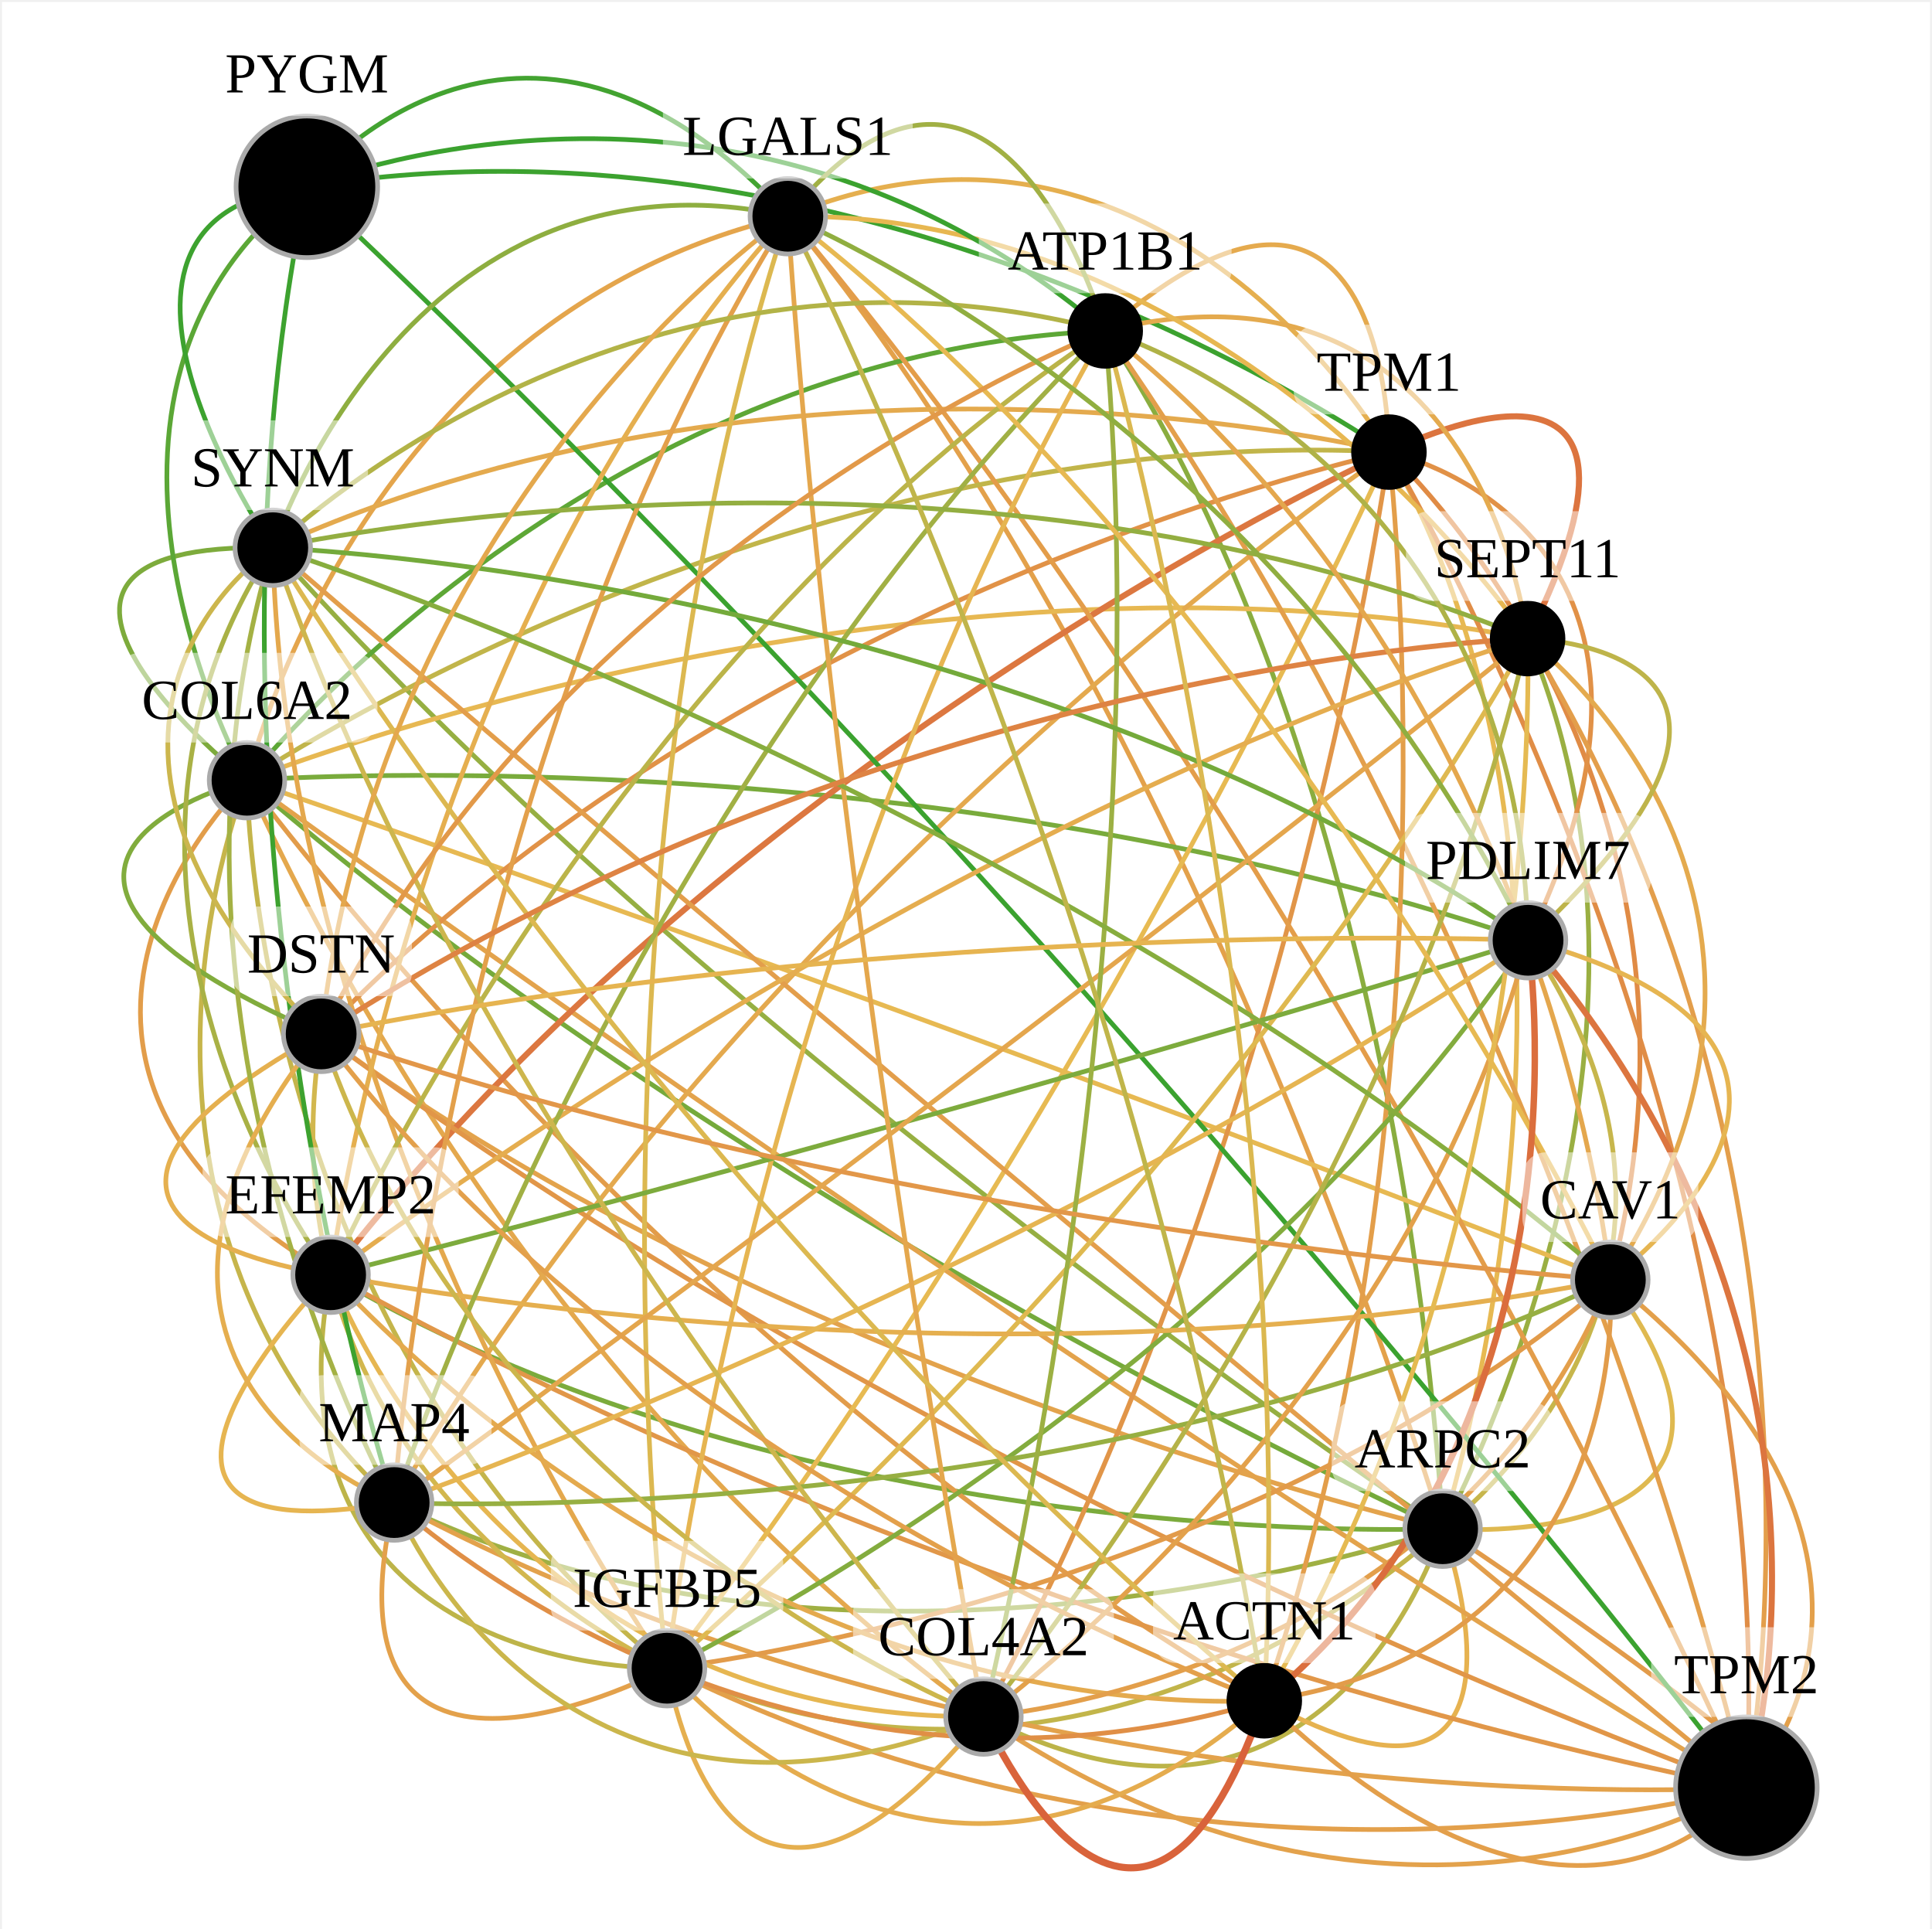
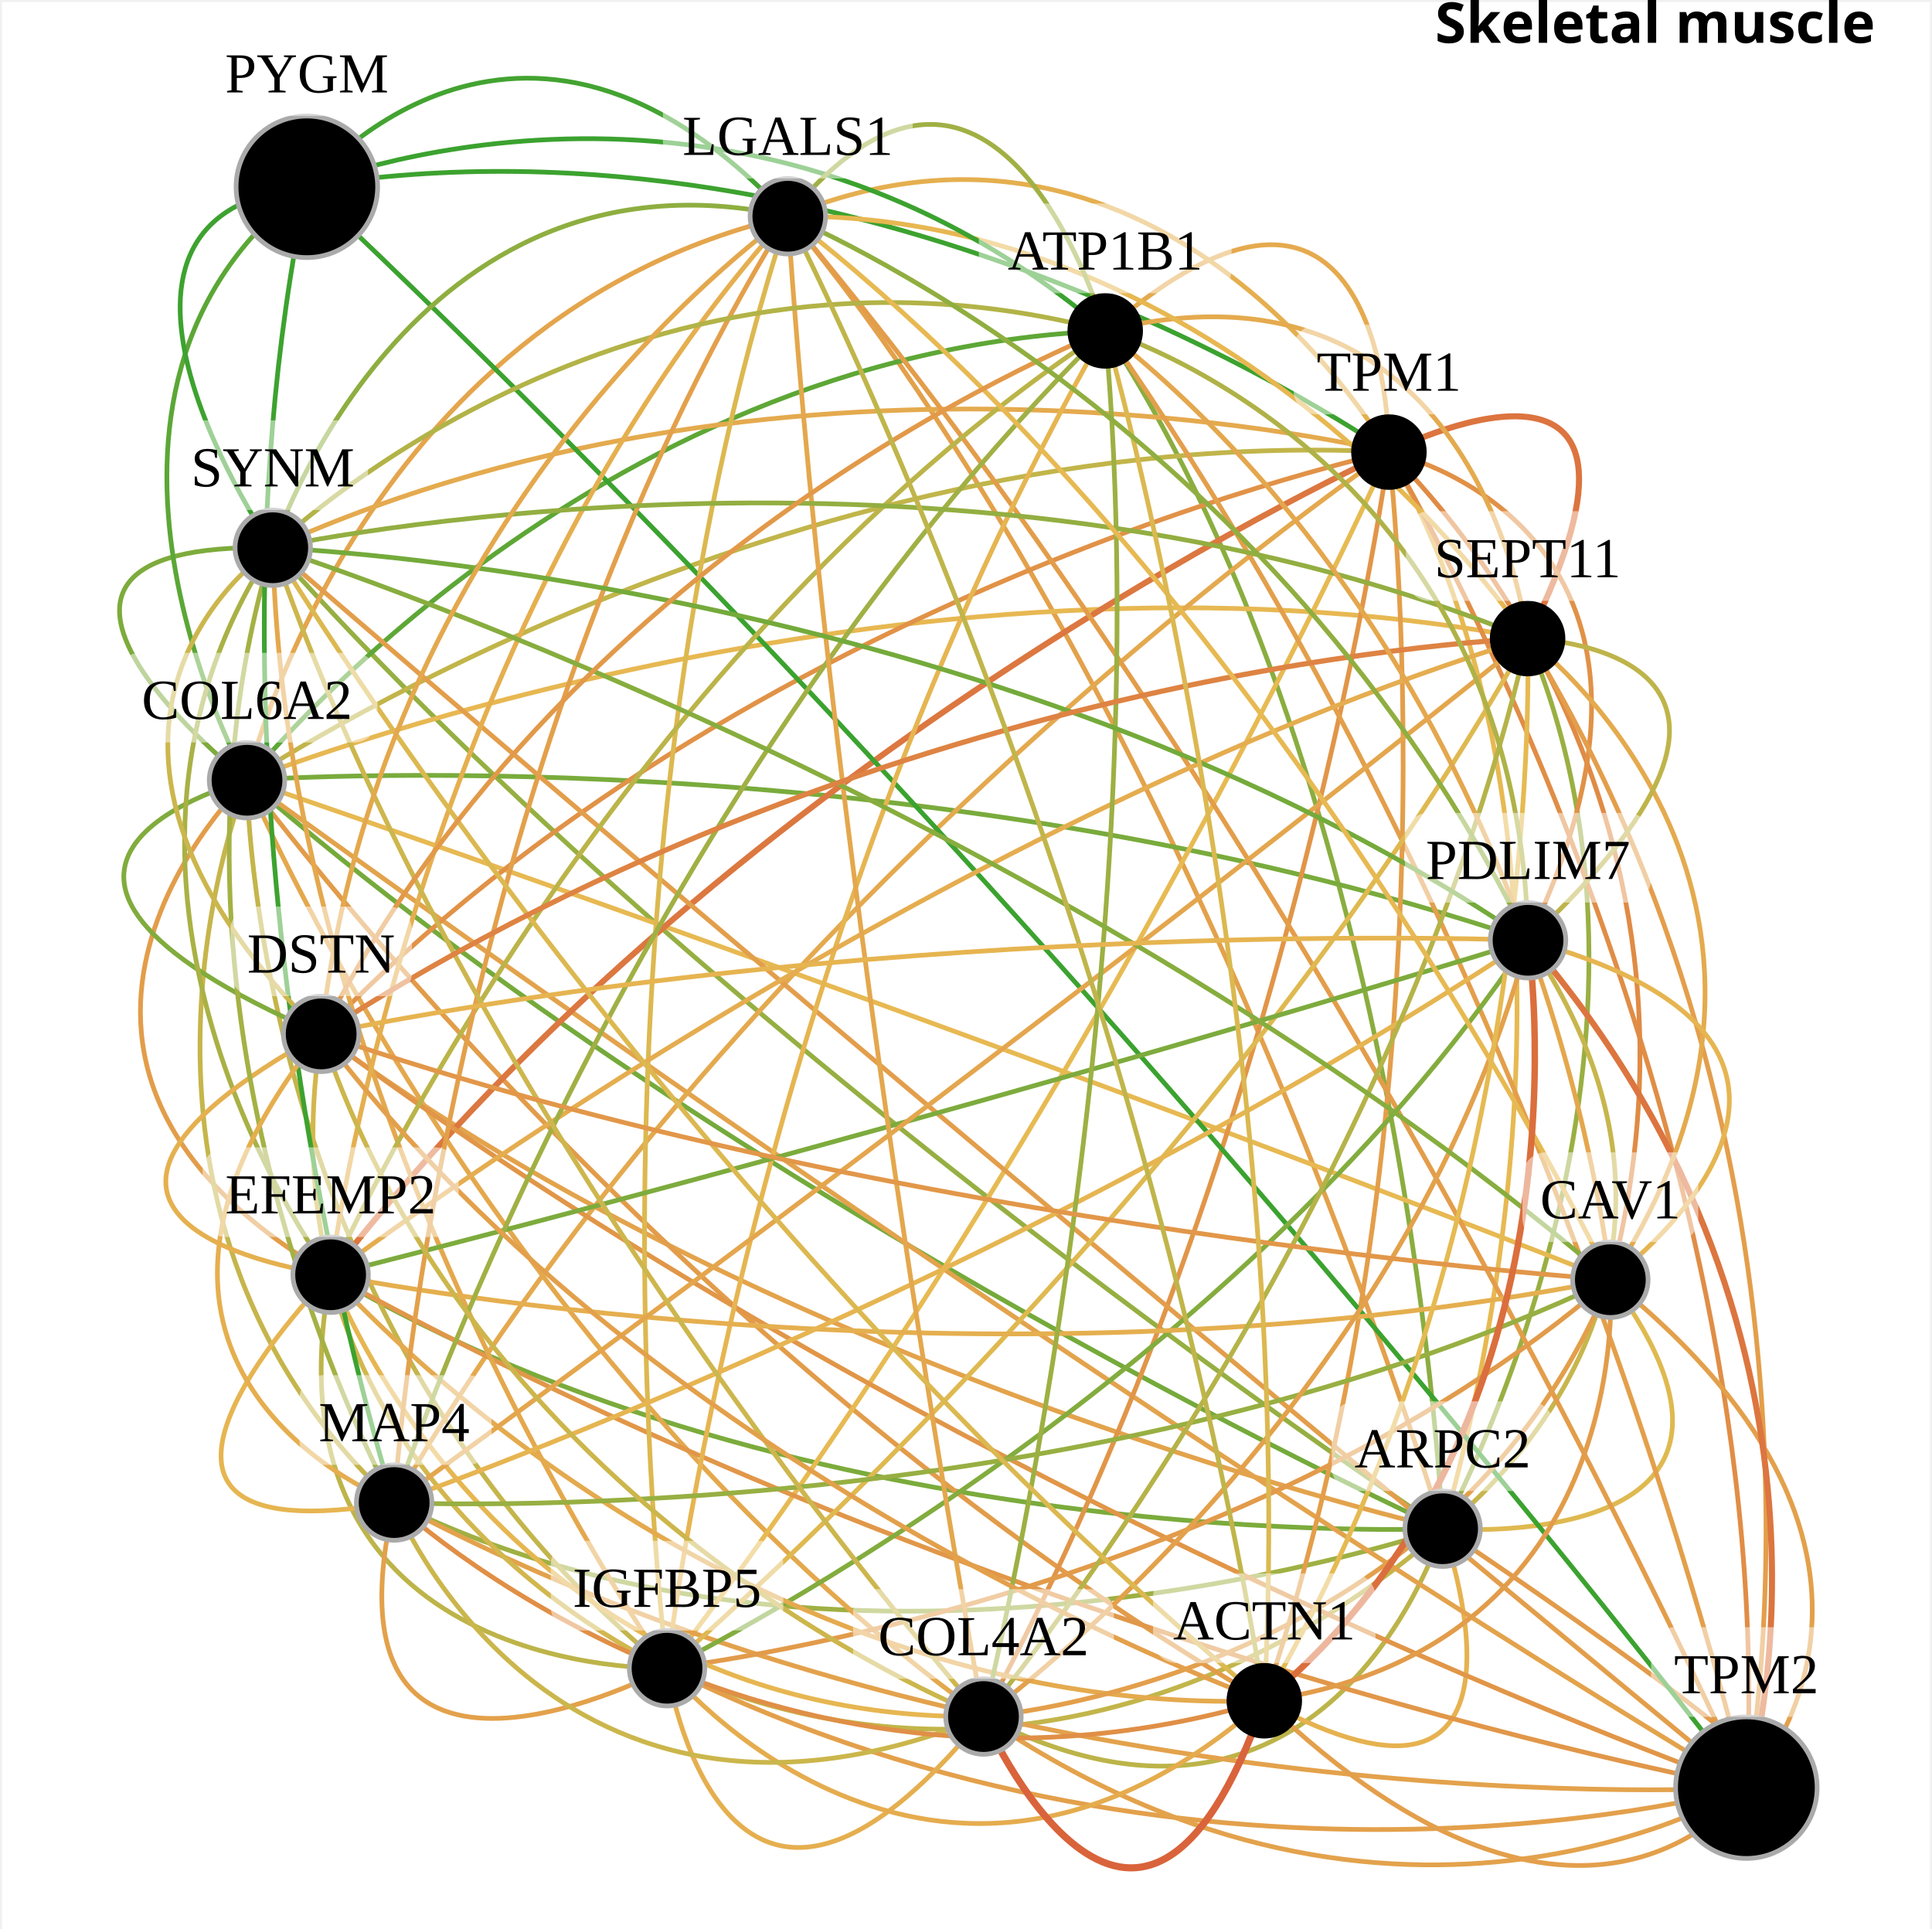
<svg xmlns="http://www.w3.org/2000/svg" height="410.492" width="411.286" version="1.1" id="svg252">
  <defs id="defs256">
    <linearGradient id="legend2" x1="3.553" y1="0" x2="73.91" y2="0" spreadMethod="pad" gradientTransform="matrix(4.999002,0,0,0.1009899,22.32104,410.7856)" gradientUnits="userSpaceOnUse">
      <stop offset="0%" style="stop-color: rgb(44, 160, 44);" id="stop2" />
      <stop offset="25%" style="stop-color: rgb(228, 164, 76);" id="stop4" />
      <stop offset="50%" style="stop-color: rgb(219, 109, 61);" id="stop6" />
      <stop offset="75%" style="stop-color: rgb(211, 55, 47);" id="stop8" />
      <stop offset="100%" style="stop-color: rgb(202, 0, 32);" id="stop10" />
    </linearGradient>
    <clipPath clipPathUnits="userSpaceOnUse" id="clipPath1221">
      <rect style="fill:none;stroke:#000000;stroke-width:1.355;stroke-linecap:round;stroke-linejoin:round;stroke-miterlimit:4;stroke-dasharray:1.355, 16.261;stroke-dashoffset:0" id="rect1223" width="403.202" height="396.513" x="74.897" y="130.292" />
    </clipPath>
    <linearGradient id="legend2-1" x1="3.553" y1="0" x2="73.91" y2="0" spreadMethod="pad" gradientTransform="matrix(7.035624,0,0,0.1421338,-25,15.27081)" gradientUnits="userSpaceOnUse">
      <stop offset="0%" style="stop-color: rgb(44, 160, 44);" id="stop2-9" />
      <stop offset="25%" style="stop-color: rgb(228, 164, 76);" id="stop4-6" />
      <stop offset="50%" style="stop-color: rgb(219, 109, 61);" id="stop6-9" />
      <stop offset="75%" style="stop-color: rgb(211, 55, 47);" id="stop8-3" />
      <stop offset="100%" style="stop-color: rgb(202, 0, 32);" id="stop10-3" />
    </linearGradient>
    <clipPath clipPathUnits="userSpaceOnUse" id="clipPath1307">
      <rect style="fill:none;stroke:#000000;stroke-width:1.333;stroke-linecap:round;stroke-linejoin:round;stroke-dasharray:1.333, 16" id="rect1309" width="472.394" height="499.339" x="36.836" y="47.543" />
    </clipPath>
    <clipPath clipPathUnits="userSpaceOnUse" id="clipPath1181">
      <rect style="fill:none;stroke:#000000;stroke-width:1.333;stroke-linecap:round;stroke-linejoin:round;stroke-dasharray:1.333, 16" id="rect1183" width="469.345" height="474.886" x="37.243" y="61.076" />
    </clipPath>
    <clipPath clipPathUnits="userSpaceOnUse" id="clipPath1126">
      <rect style="fill:none;stroke:#000000;stroke-width:1.333;stroke-linecap:round;stroke-linejoin:round;stroke-dasharray:1.333, 16" id="rect1128" width="466.701" height="479.678" x="37.268" y="58.059" />
    </clipPath>
    <clipPath clipPathUnits="userSpaceOnUse" id="clipPath1179">
      <rect style="fill:none;stroke:#000000;stroke-width:1.333;stroke-linecap:round;stroke-linejoin:round;stroke-dasharray:1.333, 16" id="rect1181" width="448.352" height="478.242" x="39.994" y="53.454" />
    </clipPath>
  </defs>
  <rect style="fill:#ffffff;fill-opacity:1;stroke:none;stroke-width:0.865;stroke-linecap:round;stroke-linejoin:round;stroke-miterlimit:4;stroke-dasharray:0.865, 10.377;stroke-dashoffset:0" id="rect1456" width="410.422" height="429.628" x="0.432" y="0.432" />
  <g id="g252" clip-path="url(#clipPath1179)" transform="matrix(0.8369285,0,0,0.8369285,-13.79548,-40.92415)">
    <rect class="canvas" width="540" height="600" style="fill:none" id="rect2" x="0" y="0" />
    <g transform="matrix(1.2,0,0,1.2,-73.4654,-63.34797)" id="g250">
      <path class="edge" id="245" style="fill:none;stroke:#75aa3b;stroke-width:1" d="m 380.744,417.564 c 0,0 -149.257,-68.063 -253.43,-158.647" />
      <path class="edge" id="251" style="fill:none;stroke:#e7b952;stroke-width:1" d="m 380.744,417.564 c 0,0 42.18,-133.853 -11.38,-228.204" />
      <path class="edge" id="252" style="fill:none;stroke:#e29b4a;stroke-width:1" d="m 380.744,417.564 c 0,0 97.048,64.632 64.384,54.881" />
      <path class="edge" id="253" style="fill:none;stroke:#c2b54a;stroke-width:1" d="m 380.744,417.564 c 0,0 -72.275,70.859 -164.396,29.564" />
      <path class="edge" id="256" style="fill:none;stroke:#7bab3c;stroke-width:1" d="m 380.744,417.564 c 0,0 -135.41,5.879 -235.706,-53.832" />
      <path class="edge" id="257" style="fill:none;stroke:#9fb043;stroke-width:1" d="m 380.744,417.564 c 0,0 -125.036,42.8 -222.24,-5.548" />
      <path class="edge" id="262" style="fill:none;stroke:#bcb449;stroke-width:1" d="m 380.744,417.564 c 0,0 -23.624,77.952 -97.324,39.809" />
      <path class="edge" id="263" style="fill:none;stroke:#96af42;stroke-width:1" d="m 380.744,417.564 c 0,0 -153.011,-101.296 -247.969,-207.929" />
      <path class="edge" id="266" style="fill:none;stroke:#9aaf42;stroke-width:1" d="m 380.744,417.564 c 0,0 55.512,-100.019 18.012,-188.675" />
      <path class="edge" id="268" style="fill:none;stroke:#dfb950;stroke-width:1" d="m 380.744,417.564 c 0,0 79.327,6.329 35.556,-52.781" />
      <path class="edge" id="275" style="fill:none;stroke:#8aad3f;stroke-width:1" d="m 380.744,417.564 c 0,0 -6.693,-155.188 -71.518,-253.889" />
      <path class="edge" id="276" style="fill:none;stroke:#e3a14b;stroke-width:1" d="m 380.744,417.564 c 0,0 -51.24,-172.247 -138.792,-278.193" />
      <path class="edge" id="280" style="fill:none;stroke:#c7b64c;stroke-width:1" d="m 380.744,417.564 c 0,0 68.741,-50.219 18.109,-124.725" />
      <path class="edge" id="283" style="fill:none;stroke:#e6b250;stroke-width:1" d="m 380.744,417.564 c 0,0 25.718,71.179 -37.799,36.463" />
      <path class="edge" id="288" style="fill:none;stroke:#e3a34c;stroke-width:1" d="m 380.744,417.564 c 0,0 -139.898,-31.984 -237.709,-104.882" />
      <path class="edge" id="296" style="fill:none;stroke:#c1b54a;stroke-width:1" d="m 127.314,258.918 c 0,0 113.434,-76.302 242.05,-69.558" />
      <path class="edge" id="297" style="fill:none;stroke:#e3a34c;stroke-width:1" d="m 127.314,258.918 c 0,0 174.98,127.662 317.815,213.528" />
      <path class="edge" id="298" style="fill:none;stroke:#c4b54b;stroke-width:1" d="m 127.314,258.918 c 0,0 0.224,116.298 89.034,188.211" />
      <path class="edge" id="301" style="fill:none;stroke:#e29d4a;stroke-width:1" d="m 127.314,258.918 c 0,0 -61.127,58.67 17.724,104.814" />
      <path class="edge" id="302" style="fill:none;stroke:#c6b54b;stroke-width:1" d="m 127.314,258.918 c 0,0 -36.847,89.81 31.19,153.098" />
      <path class="edge" id="307" style="fill:none;stroke:#e4a84d;stroke-width:1" d="m 127.314,258.918 c 0,0 51.008,122.266 156.107,198.456" />
      <path class="edge" id="308" style="fill:none;stroke:#7dab3c;stroke-width:1" d="m 127.314,258.918 c 0,0 -64.293,-50.756 5.461,-49.282" />
      <path class="edge" id="311" style="fill:none;stroke:#e7b852;stroke-width:1" d="m 127.314,258.918 c 0,0 138.668,-55.059 271.442,-30.028" />
      <path class="edge" id="313" style="fill:none;stroke:#e7b952;stroke-width:1" d="m 127.314,258.918 c 0,0 147.622,50.216 288.986,105.866" />
      <path class="edge" id="319" style="fill:none;stroke:#5ba736;stroke-width:1" d="m 127.314,258.918 c 0,0 -45.632,-82.086 12.688,-125.783" />
      <path class="edge" id="320" style="fill:none;stroke:#5da736;stroke-width:1" d="m 127.314,258.918 c 0,0 71.839,-90.676 181.912,-95.242" />
      <path class="edge" id="321" style="fill:none;stroke:#e4a54c;stroke-width:1" d="m 127.314,258.918 c 0,0 22.964,-98.265 114.638,-119.547" />
      <path class="edge" id="325" style="fill:none;stroke:#79ab3c;stroke-width:1" d="m 127.314,258.918 c 0,0 140.175,-10.268 271.539,33.922" />
      <path class="edge" id="328" style="fill:none;stroke:#e29c4a;stroke-width:1" d="m 127.314,258.918 c 0,0 89.008,121.091 215.631,195.11" />
      <path class="edge" id="333" style="fill:none;stroke:#81ac3d;stroke-width:1" d="m 127.314,258.918 c 0,0 -68.142,17.519 15.721,53.765" />
      <path class="edge" id="546" style="fill:none;stroke:#e08d46;stroke-width:1" d="m 369.364,189.36 c 0,0 83.627,140.804 75.765,283.085" />
      <path class="edge" id="547" style="fill:none;stroke:#e7ba52;stroke-width:1" d="m 369.364,189.36 c 0,0 -61.89,138.593 -153.016,257.769" />
      <path class="edge" id="550" style="fill:none;stroke:#dc7740;stroke-width:1.259" d="m 369.364,189.36 c 0,0 -137.596,62.29 -224.325,174.372" />
      <path class="edge" id="551" style="fill:none;stroke:#e4a94e;stroke-width:1" d="m 369.364,189.36 c 0,0 -135.945,92.616 -210.859,222.656" />
      <path class="edge" id="556" style="fill:none;stroke:#e19548;stroke-width:1" d="m 369.364,189.36 c 0,0 -19.653,145.232 -85.943,268.014" />
      <path class="edge" id="557" style="fill:none;stroke:#e4aa4e;stroke-width:1" d="m 369.364,189.36 c 0,0 -123.786,-30.608 -236.589,20.276" />
      <path class="edge" id="560" style="fill:none;stroke:#dc743f;stroke-width:1.288" d="m 369.364,189.36 c 0,0 65.618,-33.259 29.393,39.53" />
      <path class="edge" id="562" style="fill:none;stroke:#e08b45;stroke-width:1.007" d="m 369.364,189.36 c 0,0 74.962,68.187 46.936,175.424" />
      <path class="edge" id="568" style="fill:none;stroke:#3ca22f;stroke-width:1" d="m 369.364,189.36 c 0,0 -108.36,-75.949 -229.362,-56.225" />
      <path class="edge" id="569" style="fill:none;stroke:#e5aa4e;stroke-width:1" d="m 369.364,189.36 c 0,0 0.632,-78.489 -60.138,-25.685" />
      <path class="edge" id="570" style="fill:none;stroke:#e5af4f;stroke-width:1" d="m 369.364,189.36 c 0,0 -47.184,-83.035 -127.411,-49.989" />
      <path class="edge" id="574" style="fill:none;stroke:#e19147;stroke-width:1" d="m 369.364,189.36 c 0,0 72.078,15.176 29.489,103.48" />
      <path class="edge" id="577" style="fill:none;stroke:#e39e4a;stroke-width:1" d="m 369.364,189.36 c 0,0 16.174,138.596 -26.418,264.667" />
      <path class="edge" id="582" style="fill:none;stroke:#e19247;stroke-width:1" d="m 369.364,189.36 c 0,0 -135.923,28.988 -226.329,123.323" />
      <path class="edge" id="585" style="fill:none;stroke:#e3a04b;stroke-width:1" d="m 445.128,472.445 c 0,0 -113.118,31.935 -228.781,-25.317" />
      <path class="edge" id="588" style="fill:none;stroke:#e19749;stroke-width:1" d="m 445.128,472.445 c 0,0 -152.364,-27.413 -300.09,-108.713" />
      <path class="edge" id="589" style="fill:none;stroke:#e3a24c;stroke-width:1" d="m 445.128,472.445 c 0,0 -155.283,9.718 -286.624,-60.429" />
      <path class="edge" id="594" style="fill:none;stroke:#e3a24c;stroke-width:1" d="m 445.128,472.445 c 0,0 -73.397,45.422 -161.708,-15.071" />
      <path class="edge" id="595" style="fill:none;stroke:#e39e4b;stroke-width:1" d="m 445.128,472.445 c 0,0 -156.6,-128.617 -312.353,-262.809" />
      <path class="edge" id="598" style="fill:none;stroke:#e39e4b;stroke-width:1" d="m 445.128,472.445 c 0,0 24.751,-127.002 -46.372,-243.556" />
      <path class="edge" id="600" style="fill:none;stroke:#e3a04b;stroke-width:1" d="m 445.128,472.445 c 0,0 45.957,-47.944 -28.829,-107.662" />
      <path class="edge" id="606" style="fill:none;stroke:#3ba22f;stroke-width:1" d="m 445.128,472.445 c 0,0 -138.103,-181.847 -305.127,-339.311" />
      <path class="edge" id="607" style="fill:none;stroke:#e39f4b;stroke-width:1" d="m 445.128,472.445 c 0,0 -38.413,-169.782 -135.902,-308.77" />
      <path class="edge" id="608" style="fill:none;stroke:#e39d4a;stroke-width:1" d="m 445.128,472.445 c 0,0 -85.115,-192.904 -203.176,-333.074" />
      <path class="edge" id="612" style="fill:none;stroke:#dc753f;stroke-width:1.282" d="m 445.128,472.445 c 0,0 28.834,-92.471 -46.275,-179.606" />
      <path class="edge" id="615" style="fill:none;stroke:#e39f4b;stroke-width:1" d="m 445.128,472.445 c 0,0 -33.717,47.378 -102.183,-18.418" />
      <path class="edge" id="620" style="fill:none;stroke:#e19648;stroke-width:1" d="m 445.128,472.445 c 0,0 -167.641,-59.441 -302.094,-159.763" />
      <path class="edge" id="625" style="fill:none;stroke:#bdb449;stroke-width:1" d="m 216.348,447.129 c 0,0 -87.519,2.575 -71.31,-83.396" />
      <path class="edge" id="626" style="fill:none;stroke:#e3a14b;stroke-width:1" d="m 216.348,447.129 c 0,0 -75.258,40.02 -57.844,-35.112" />
      <path class="edge" id="631" style="fill:none;stroke:#e5af4f;stroke-width:1" d="m 216.348,447.129 c 0,0 11.61,78.195 67.073,10.245" />
      <path class="edge" id="632" style="fill:none;stroke:#e4a84d;stroke-width:1" d="m 216.348,447.129 c 0,0 -80.763,-114.658 -83.573,-237.493" />
      <path class="edge" id="635" style="fill:none;stroke:#dfb950;stroke-width:1" d="m 216.348,447.129 c 0,0 114.937,-98.363 182.408,-218.239" />
      <path class="edge" id="637" style="fill:none;stroke:#e29b4a;stroke-width:1" d="m 216.348,447.129 c 0,0 120.061,-13.372 199.952,-82.345" />
      <path class="edge" id="644" style="fill:none;stroke:#e6b551;stroke-width:1" d="m 216.348,447.129 c 0,0 17.083,-150.852 92.878,-283.453" />
      <path class="edge" id="645" style="fill:none;stroke:#dcb850;stroke-width:1" d="m 216.348,447.129 c 0,0 -21.139,-164.325 25.604,-307.758" />
      <path class="edge" id="649" style="fill:none;stroke:#83ac3e;stroke-width:1" d="m 216.348,447.129 c 0,0 117.839,-57.562 182.505,-154.289" />
      <path class="edge" id="652" style="fill:none;stroke:#e5ac4e;stroke-width:1" d="m 216.348,447.129 c 0,0 55.932,69.234 126.597,6.899" />
      <path class="edge" id="657" style="fill:none;stroke:#d2b74e;stroke-width:1" d="m 216.348,447.129 c 0,0 -88.448,-38.608 -73.313,-134.446" />
      <path class="edge" id="731" style="fill:none;stroke:#e6b551;stroke-width:1" d="m 145.038,363.732 c 0,0 -60.33,61.18 13.466,48.284" />
      <path class="edge" id="736" style="fill:none;stroke:#e6b651;stroke-width:1" d="m 145.038,363.732 c 0,0 34.629,94.996 138.382,93.642" />
      <path class="edge" id="737" style="fill:none;stroke:#a9b145;stroke-width:1" d="m 145.038,363.732 c 0,0 -60.56,-80.757 -12.263,-154.096" />
      <path class="edge" id="740" style="fill:none;stroke:#e5ad4f;stroke-width:1" d="m 145.038,363.732 c 0,0 126.859,-95.954 253.718,-134.843" />
      <path class="edge" id="742" style="fill:none;stroke:#e5af4f;stroke-width:1" d="m 145.038,363.732 c 0,0 136.278,27.495 271.262,1.052" />
      <path class="edge" id="749" style="fill:none;stroke:#bbb449;stroke-width:1" d="m 145.038,363.732 c 0,0 56.952,-129.21 164.188,-200.057" />
      <path class="edge" id="750" style="fill:none;stroke:#e5af4f;stroke-width:1" d="m 145.038,363.732 c 0,0 16.886,-135.797 96.914,-224.361" />
      <path class="edge" id="754" style="fill:none;stroke:#7dab3d;stroke-width:1" d="m 145.038,363.732 c 0,0 123.837,-30.927 253.815,-70.893" />
      <path class="edge" id="757" style="fill:none;stroke:#e4aa4e;stroke-width:1" d="m 145.038,363.732 c 0,0 82.257,94.23 197.907,90.295" />
      <path class="edge" id="762" style="fill:none;stroke:#e5b04f;stroke-width:1" d="m 145.038,363.732 c 0,0 -77.247,-9.522 -2.003,-51.05" />
      <path class="edge" id="769" style="fill:none;stroke:#cbb64c;stroke-width:1" d="m 158.504,412.016 c 0,0 32.935,82.799 124.916,45.358" />
      <path class="edge" id="770" style="fill:none;stroke:#a4b144;stroke-width:1" d="m 158.504,412.016 c 0,0 -56.672,-100.641 -25.729,-202.38" />
      <path class="edge" id="773" style="fill:none;stroke:#e4a64d;stroke-width:1" d="m 158.504,412.016 c 0,0 128.811,-93.379 240.252,-183.127" />
      <path class="edge" id="775" style="fill:none;stroke:#97af42;stroke-width:1" d="m 158.504,412.016 c 0,0 143.74,6.841 257.796,-47.232" />
      <path class="edge" id="781" style="fill:none;stroke:#3da22f;stroke-width:1" d="m 158.504,412.016 c 0,0 -46.642,-143.34 -18.502,-278.882" />
      <path class="edge" id="782" style="fill:none;stroke:#a1b044;stroke-width:1" d="m 158.504,412.016 c 0,0 48.106,-146.917 150.722,-248.341" />
      <path class="edge" id="783" style="fill:none;stroke:#e3a04b;stroke-width:1" d="m 158.504,412.016 c 0,0 9.464,-153.125 83.448,-272.645" />
      <path class="edge" id="787" style="fill:none;stroke:#e6b551;stroke-width:1" d="m 158.504,412.016 c 0,0 127.565,-44.576 240.349,-119.177" />
      <path class="edge" id="790" style="fill:none;stroke:#e08f46;stroke-width:1" d="m 158.504,412.016 c 0,0 77.846,73.686 184.441,42.011" />
      <path class="edge" id="795" style="fill:none;stroke:#e5ae4f;stroke-width:1" d="m 158.504,412.016 c 0,0 -72.767,-27.493 -15.469,-99.334" />
      <path class="edge" id="920" style="fill:none;stroke:#cdb64d;stroke-width:1" d="m 283.42,457.374 c 0,0 -106.838,-120.017 -150.645,-247.738" />
      <path class="edge" id="923" style="fill:none;stroke:#b5b348;stroke-width:1" d="m 283.42,457.374 c 0,0 86.123,-102.622 115.336,-228.484" />
      <path class="edge" id="925" style="fill:none;stroke:#e39f4b;stroke-width:1" d="m 283.42,457.374 c 0,0 97.641,-6.922 132.879,-92.59" />
      <path class="edge" id="932" style="fill:none;stroke:#9cb043;stroke-width:1" d="m 283.42,457.374 c 0,0 38.341,-153.881 25.806,-293.699" />
      <path class="edge" id="933" style="fill:none;stroke:#e4a74d;stroke-width:1" d="m 283.42,457.374 c 0,0 -31.68,-170.771 -41.468,-318.003" />
      <path class="edge" id="937" style="fill:none;stroke:#e3a14b;stroke-width:1" d="m 283.42,457.374 c 0,0 88.902,-64.191 115.433,-164.534" />
      <path class="edge" id="940" style="fill:none;stroke:#d9633b;stroke-width:1.505" d="m 283.42,457.374 c 0,0 32.475,74.33 59.525,-3.347" />
      <path class="edge" id="945" style="fill:none;stroke:#ccb64c;stroke-width:1" d="m 283.42,457.374 c 0,0 -105.306,-40.414 -140.385,-144.691" />
      <path class="edge" id="950" style="fill:none;stroke:#93ae41;stroke-width:1" d="m 132.775,209.636 c 0,0 143.023,-31.105 265.981,19.254" />
      <path class="edge" id="952" style="fill:none;stroke:#87ad3e;stroke-width:1" d="m 132.775,209.636 c 0,0 162.541,51.873 283.525,155.148" />
      <path class="edge" id="958" style="fill:none;stroke:#3da22f;stroke-width:1" d="m 132.775,209.636 c 0,0 -48.661,-70.861 7.227,-76.501" />
      <path class="edge" id="959" style="fill:none;stroke:#b2b347;stroke-width:1" d="m 132.775,209.636 c 0,0 74.546,-73.014 176.451,-45.961" />
      <path class="edge" id="960" style="fill:none;stroke:#8eae40;stroke-width:1" d="m 132.775,209.636 c 0,0 28.561,-87.942 109.177,-70.265" />
      <path class="edge" id="964" style="fill:none;stroke:#74aa3b;stroke-width:1" d="m 132.775,209.636 c 0,0 152.927,5.838 266.078,83.204" />
      <path class="edge" id="967" style="fill:none;stroke:#dcb850;stroke-width:1" d="m 132.775,209.636 c 0,0 82.071,136.626 210.17,244.391" />
      <path class="edge" id="972" style="fill:none;stroke:#ccb64d;stroke-width:1" d="m 132.775,209.636 c 0,0 -56.307,36.975 10.26,103.047" />
      <path class="edge" id="1027" style="fill:none;stroke:#e4aa4e;stroke-width:1" d="m 398.756,228.89 c 0,0 71.329,53.177 17.544,135.894" />
      <path class="edge" id="1034" style="fill:none;stroke:#e4aa4e;stroke-width:1" d="m 398.756,228.89 c 0,0 -9.445,-85.001 -89.53,-65.214" />
      <path class="edge" id="1035" style="fill:none;stroke:#e7b751;stroke-width:1" d="m 398.756,228.89 c 0,0 -60.172,-90.596 -156.804,-89.519" />
      <path class="edge" id="1039" style="fill:none;stroke:#beb44a;stroke-width:1" d="m 398.756,228.89 c 0,0 67.605,1.21 0.097,63.95" />
      <path class="edge" id="1042" style="fill:none;stroke:#e5ba52;stroke-width:1" d="m 398.756,228.89 c 0,0 4.703,122.641 -55.811,225.138" />
      <path class="edge" id="1047" style="fill:none;stroke:#de8343;stroke-width:1.104" d="m 398.756,228.89 c 0,0 -133.602,4.495 -255.721,83.793" />
      <path class="edge" id="1079" style="fill:none;stroke:#e4a74d;stroke-width:1" d="m 416.3,364.784 c 0,0 -11.695,-125.862 -107.074,-201.109" />
      <path class="edge" id="1080" style="fill:none;stroke:#e7b952;stroke-width:1" d="m 416.3,364.784 c 0,0 -69.29,-144.323 -174.348,-225.413" />
      <path class="edge" id="1084" style="fill:none;stroke:#e6b551;stroke-width:1" d="m 416.3,364.784 c 0,0 67.03,-49.021 -17.447,-71.944" />
      <path class="edge" id="1087" style="fill:none;stroke:#e29c4a;stroke-width:1" d="m 416.3,364.784 c 0,0 6.264,78.025 -73.355,89.244" />
      <path class="edge" id="1092" style="fill:none;stroke:#e29749;stroke-width:1" d="m 416.3,364.784 c 0,0 -151.397,-10.282 -273.265,-52.101" />
      <path class="edge" id="1190" style="fill:none;stroke:#3ba22f;stroke-width:1" d="m 140.002,133.135 c 0,0 89.914,-37.225 169.224,30.541" />
      <path class="edge" id="1191" style="fill:none;stroke:#43a331;stroke-width:1" d="m 140.002,133.135 c 0,0 44.532,-55.741 101.95,6.236" />
      <path class="edge" id="1206" style="fill:none;stroke:#a1b044;stroke-width:1" d="m 309.226,163.675 c 0,0 -22.429,-79.413 -67.274,-24.304" />
      <path class="edge" id="1210" style="fill:none;stroke:#afb247;stroke-width:1" d="m 309.226,163.675 c 0,0 87.663,26.072 89.627,129.164" />
      <path class="edge" id="1213" style="fill:none;stroke:#dbb850;stroke-width:1" d="m 309.226,163.675 c 0,0 41.402,143.957 33.719,290.352" />
      <path class="edge" id="1218" style="fill:none;stroke:#e29949;stroke-width:1" d="m 309.226,163.675 c 0,0 -112.304,43.184 -166.191,149.007" />
      <path class="edge" id="1224" style="fill:none;stroke:#90ae40;stroke-width:1" d="m 241.952,139.371 c 0,0 102.631,41.747 156.901,153.469" />
      <path class="edge" id="1227" style="fill:none;stroke:#c0b54a;stroke-width:1" d="m 241.952,139.371 c 0,0 72.253,139.284 100.993,314.656" />
      <path class="edge" id="1232" style="fill:none;stroke:#e4a84d;stroke-width:1" d="m 241.952,139.371 c 0,0 -86.093,59.161 -98.917,173.312" />
      <path class="edge" id="1273" style="fill:none;stroke:#db6e3d;stroke-width:1.372" d="m 398.853,292.84 c 0,0 15.577,102.503 -55.908,161.188" />
      <path class="edge" id="1278" style="fill:none;stroke:#e6b450;stroke-width:1" d="m 398.853,292.84 c 0,0 -129.638,-5.266 -255.818,19.843" />
      <path class="edge" id="1302" style="fill:none;stroke:#e3a04b;stroke-width:1" d="m 342.945,454.027 c 0,0 -127.556,-45.559 -199.91,-141.345" />
      <g class="gene-group" id="9260" cx="398.853" cy="292.84" transform="translate(398.853,292.8396)">
        <circle class="gene" r="8" style="stroke:#aaaaaa;stroke-width:1" id="circle131" cx="0" cy="0" />
        <rect rx="5" ry="5" x="-26.086" y="-27" width="52.172" height="19" style="opacity:0.5;fill:#ffffff" id="rect133" />
        <text class="gene-name" text-anchor="middle" y="-13" id="text135">PDLIM7</text>
      </g>
      <g class="gene-group" id="7168" cx="369.364" cy="189.36" transform="translate(369.3636,189.36)">
        <circle class="gene" r="8" style="stroke-width:1" id="circle138" cx="0" cy="0" />
        <rect rx="5" ry="5" x="-20.188" y="-27" width="39.375" height="19" style="opacity:0.5;fill:#ffffff" id="rect140" />
        <text class="gene-name" text-anchor="middle" y="-13" id="text142">TPM1</text>
      </g>
      <g class="gene-group" id="30008" cx="145.038" cy="363.732" transform="translate(145.0382,363.7321)">
        <circle class="gene" r="8" style="stroke:#aaaaaa;stroke-width:1" id="circle145" cx="0" cy="0" />
        <rect rx="5" ry="5" x="-27.133" y="-27" width="54.266" height="19" style="opacity:0.5;fill:#ffffff" id="rect147" />
        <text class="gene-name" text-anchor="middle" y="-13" id="text149">EFEMP2</text>
      </g>
      <g class="gene-group" id="11034" cx="143.035" cy="312.683" transform="translate(143.035,312.6826)">
        <circle class="gene" r="8" style="stroke:#aaaaaa;stroke-width:1" id="circle152" cx="0" cy="0" />
        <rect rx="5" ry="5" x="-19.234" y="-27" width="38.469" height="19" style="opacity:0.5;fill:#ffffff" id="rect154" />
        <text class="gene-name" text-anchor="middle" y="-13" id="text156">DSTN</text>
      </g>
      <g class="gene-group" id="3956" cx="241.952" cy="139.371" transform="translate(241.9522,139.371)">
        <circle class="gene" r="8" style="stroke:#aaaaaa;stroke-width:1" id="circle159" cx="0" cy="0" />
        <rect rx="5" ry="5" x="-26.477" y="-27" width="52.953" height="19" style="opacity:0.5;fill:#ffffff" id="rect161" />
        <text class="gene-name" text-anchor="middle" y="-13" id="text163">LGALS1</text>
      </g>
      <g class="gene-group" id="10109" cx="380.744" cy="417.564" transform="translate(380.7441,417.5645)">
        <circle class="gene" r="8" style="stroke:#aaaaaa;stroke-width:1" id="circle166" cx="0" cy="0" />
        <rect rx="5" ry="5" x="-23.5" y="-27" width="47" height="19" style="opacity:0.5;fill:#ffffff" id="rect168" />
        <text class="gene-name" text-anchor="middle" y="-13" id="text170">ARPC2</text>
      </g>
      <g class="gene-group" id="1292" cx="127.314" cy="258.918" transform="translate(127.3138,258.9177)">
        <circle class="gene" r="8" style="stroke:#aaaaaa;stroke-width:1" id="circle173" cx="0" cy="0" />
        <rect rx="5" ry="5" x="-27.641" y="-27" width="55.281" height="19" style="opacity:0.5;fill:#ffffff" id="rect175" />
        <text class="gene-name" text-anchor="middle" y="-13" id="text177">COL6A2</text>
      </g>
      <g class="gene-group" id="23336" cx="132.775" cy="209.636" transform="translate(132.7751,209.6359)">
        <circle class="gene" r="8" style="stroke:#aaaaaa;stroke-width:1" id="circle180" cx="0" cy="0" />
        <rect rx="5" ry="5" x="-20.18" y="-27" width="40.359" height="19" style="opacity:0.5;fill:#ffffff" id="rect182" />
        <text class="gene-name" text-anchor="middle" y="-13" id="text184">SYNM</text>
      </g>
      <g class="gene-group" id="55752" cx="398.756" cy="228.89" transform="translate(398.7563,228.8896)">
        <circle class="gene" r="8" style="stroke-width:1" id="circle187" cx="0" cy="0" />
        <rect rx="5" ry="5" x="-25.781" y="-27" width="51.562" height="19" style="opacity:0.5;fill:#ffffff" id="rect189" />
        <text class="gene-name" text-anchor="middle" y="-13" id="text191">SEPT11</text>
      </g>
      <g class="gene-group" id="481" cx="309.226" cy="163.675" transform="translate(309.2261,163.6752)">
        <circle class="gene" r="8" style="stroke-width:1" id="circle194" cx="0" cy="0" />
        <rect rx="5" ry="5" x="-26.789" y="-27" width="53.578" height="19" style="opacity:0.5;fill:#ffffff" id="rect196" />
        <text class="gene-name" text-anchor="middle" y="-13" id="text198">ATP1B1</text>
      </g>
      <g class="gene-group" id="3488" cx="216.348" cy="447.129" transform="translate(216.3479,447.1285)">
        <circle class="gene" r="8" style="stroke:#aaaaaa;stroke-width:1" id="circle201" cx="0" cy="0" />
        <rect rx="5" ry="5" x="-24.641" y="-27" width="49.281" height="19" style="opacity:0.5;fill:#ffffff" id="rect203" />
        <text class="gene-name" text-anchor="middle" y="-13" id="text205">IGFBP5</text>
      </g>
      <g class="gene-group" id="87" cx="342.945" cy="454.027" transform="translate(342.9452,454.0273)">
        <circle class="gene" r="8" style="stroke-width:1" id="circle208" cx="0" cy="0" />
        <rect rx="5" ry="5" x="-23.578" y="-27" width="47.156" height="19" style="opacity:0.5;fill:#ffffff" id="rect210" />
        <text class="gene-name" text-anchor="middle" y="-13" id="text212">ACTN1</text>
      </g>
      <g class="gene-group" id="857" cx="416.3" cy="364.784" transform="translate(416.2999,364.7838)">
        <circle class="gene" r="8" style="stroke:#aaaaaa;stroke-width:1" id="circle215" cx="0" cy="0" />
        <rect rx="5" ry="5" x="-18.641" y="-27" width="37.281" height="19" style="opacity:0.5;fill:#ffffff" id="rect217" />
        <text class="gene-name" text-anchor="middle" y="-13" id="text219">CAV1</text>
      </g>
      <g class="gene-group" id="4134" cx="158.504" cy="412.016" transform="translate(158.5042,412.0161)">
        <circle class="gene" r="8" style="stroke:#aaaaaa;stroke-width:1" id="circle222" cx="0" cy="0" />
        <rect rx="5" ry="5" x="-20.055" y="-27" width="40.696" height="19" style="opacity:0.5;fill:#ffffff" id="rect224" />
        <text class="gene-name" text-anchor="middle" y="-13" id="text226">MAP4</text>
      </g>
      <g class="gene-group" id="1284" cx="283.42" cy="457.374" transform="translate(283.4205,457.3739)">
        <circle class="gene" r="8" style="stroke:#aaaaaa;stroke-width:1" id="circle229" cx="0" cy="0" />
        <rect rx="5" ry="5" x="-27.641" y="-27" width="55.281" height="19" style="opacity:0.5;fill:#ffffff" id="rect231" />
        <text class="gene-name" text-anchor="middle" y="-13" id="text233">COL4A2</text>
      </g>
      <g class="gene-group" id="5837" cx="140.002" cy="133.135" transform="translate(140.0019,133.1346)">
        <circle class="gene gene-query" r="15" style="stroke:#aaaaaa;stroke-width:1" id="circle236" cx="0" cy="0" />
        <rect rx="5" ry="5" x="-19.797" y="-34" width="39.594" height="19" style="opacity:0.5;fill:#ffffff" id="rect238" />
        <text class="gene-name" text-anchor="middle" y="-20" id="text240">PYGM</text>
      </g>
      <g class="gene-group" id="7169" cx="445.129" cy="472.445" transform="translate(445.1285,472.4454)">
        <circle class="gene gene-query" r="15" style="stroke:#aaaaaa;stroke-width:1" id="circle243" cx="0" cy="0" />
        <rect rx="5" ry="5" x="-20.188" y="-34" width="39.375" height="19" style="opacity:0.5;fill:#ffffff" id="rect245" />
        <text class="gene-name" text-anchor="middle" y="-20" id="text247">TPM2</text>
      </g>
    </g>
  </g>
+   <text xml:space="preserve" style="font-style:normal;font-variant:normal;font-weight:bold;font-stretch:normal;font-size:12px;line-height:1.25;font-family:sans-serif;-inkscape-font-specification:'sans-serif, Bold';font-variant-ligatures:normal;font-variant-caps:normal;font-variant-numeric:normal;font-variant-east-asian:normal;letter-spacing:0px;word-spacing:0px;fill:#000000;fill-opacity:1;stroke:none" x="305.495" y="9.117" id="text1801">
+     <tspan id="tspan1799" x="305.495" y="9.117">Skeletal muscle</tspan>
+   </text>
</svg>
